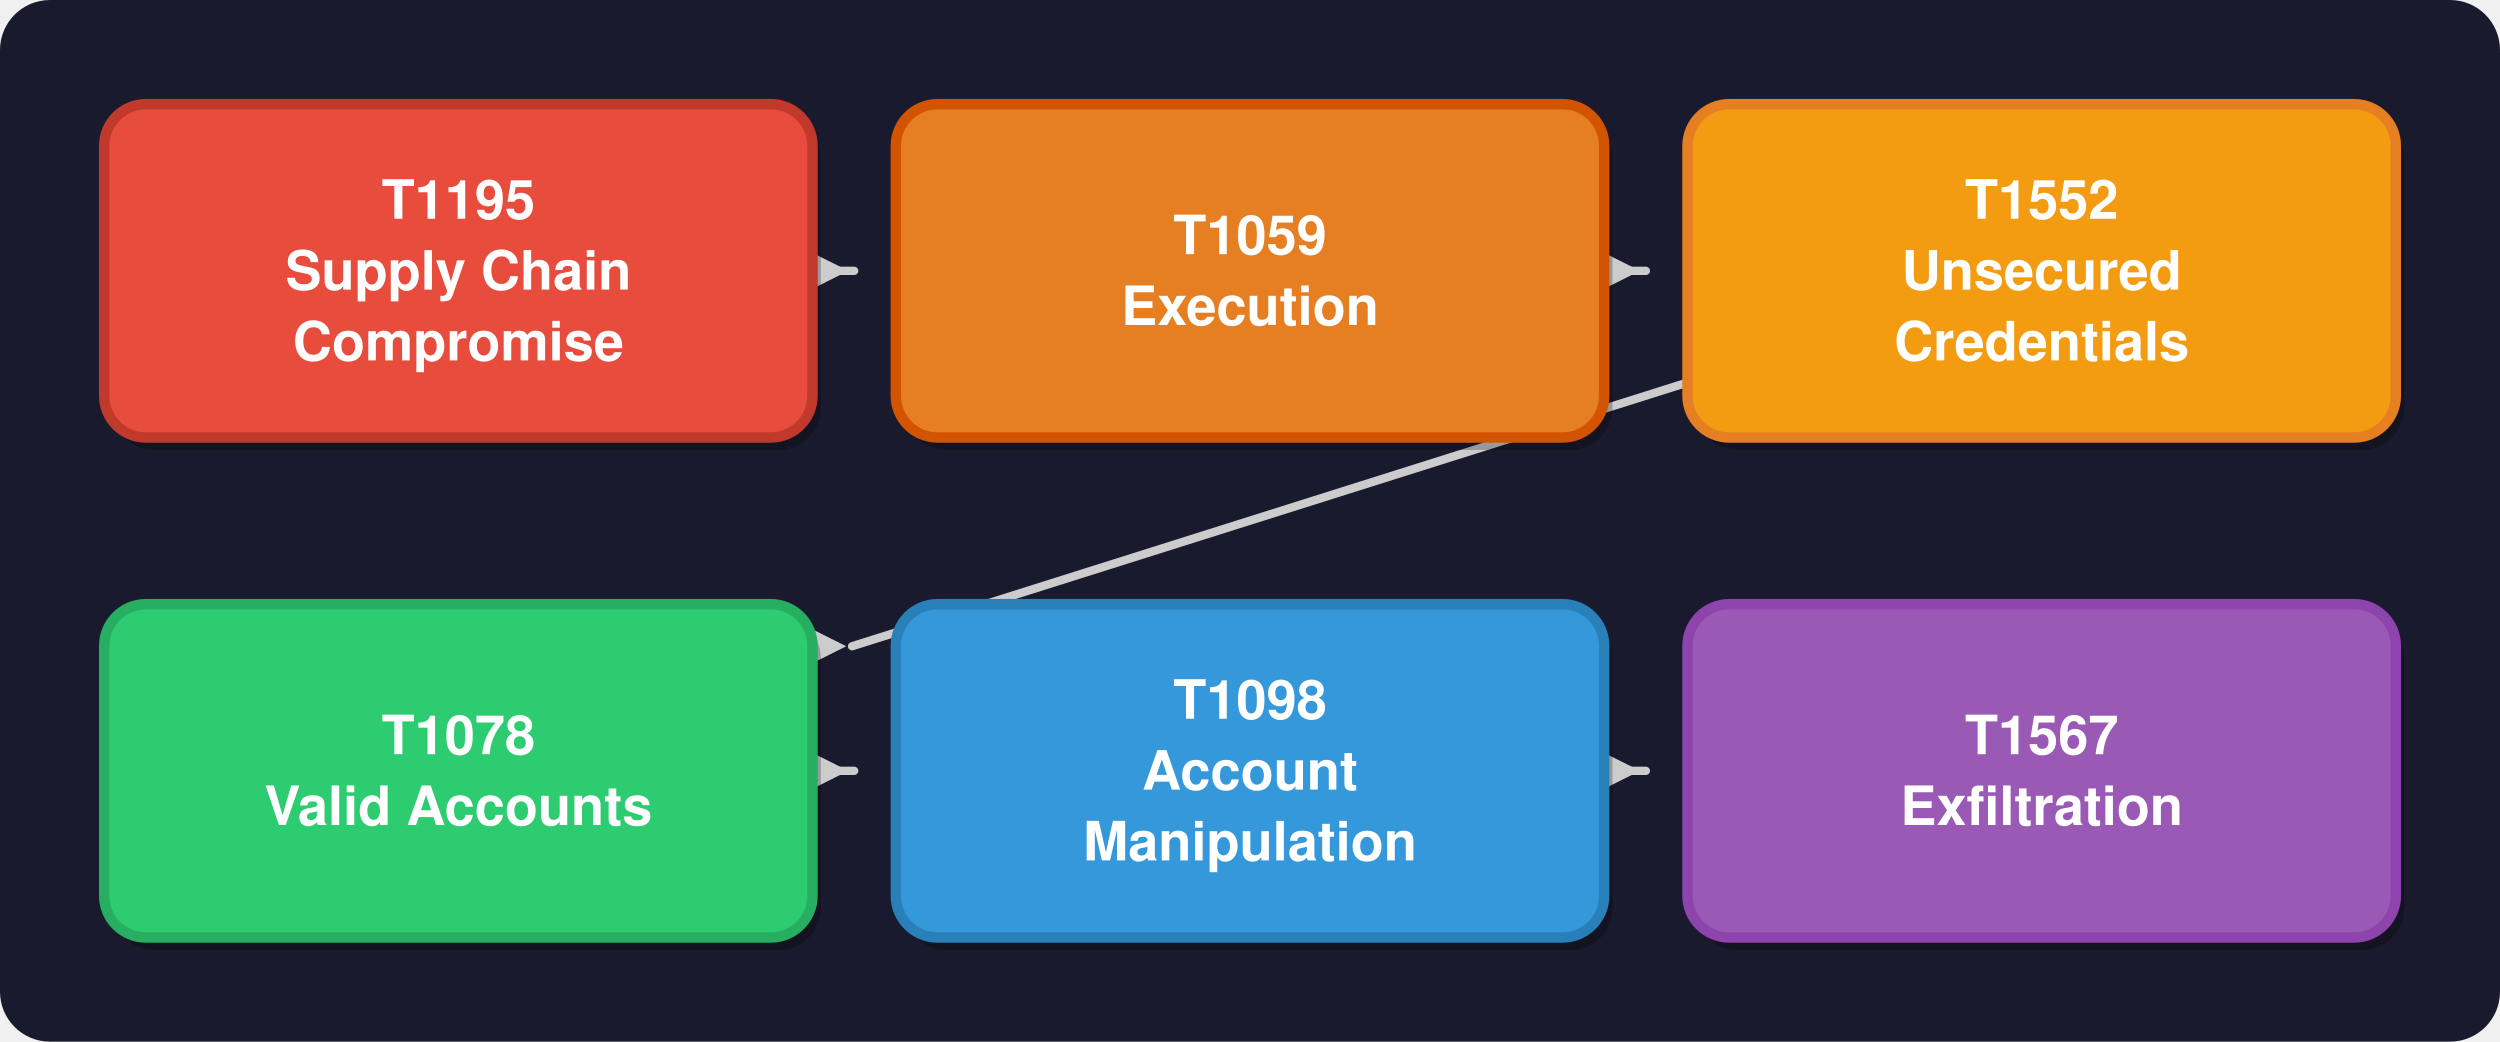
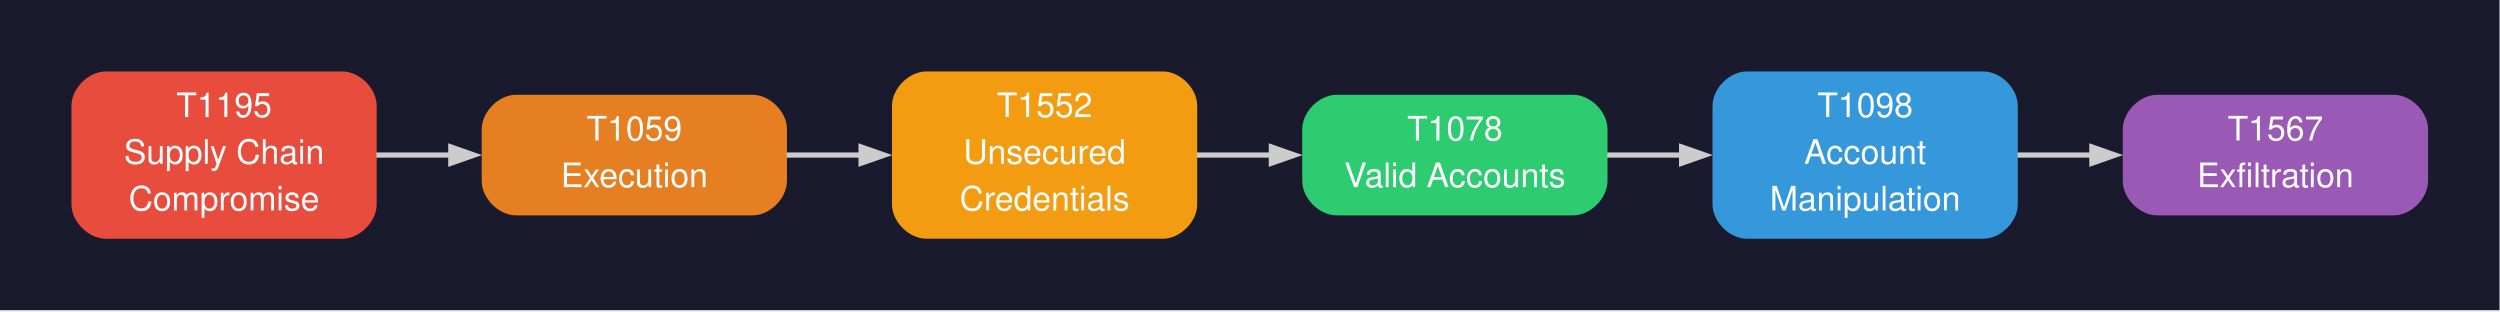
- <svg xmlns="http://www.w3.org/2000/svg" version="1.1" width="600" height="250" viewBox="-5 -5 600 250">
-   <defs>
-     <marker id="ahcccccc" viewBox="0 0 10 10" refX="9" refY="5" markerWidth="7" markerHeight="7" orient="auto-start-auto">
-       <path d="M 0 1 L 8 5 L 0 9 z" fill="#cccccc" />
-     </marker>
-   </defs>
-   <rect x="-5" y="-5" width="600" height="250" fill="#1a1a2e" rx="12" ry="12" />
-   <line x1="190.0" y1="60.0" x2="200.0" y2="60.0" stroke="#cccccc" stroke-width="2" stroke-linecap="round" marker-end="url(#ahcccccc)" />
-   <line x1="380.0" y1="60.0" x2="390.0" y2="60.0" stroke="#cccccc" stroke-width="2" stroke-linecap="round" marker-end="url(#ahcccccc)" />
-   <line x1="400.0" y1="86.8" x2="199.5" y2="150.1" stroke="#cccccc" stroke-width="2" stroke-linecap="round" marker-end="url(#ahcccccc)" />
-   <line x1="190.0" y1="180.0" x2="200.0" y2="180.0" stroke="#cccccc" stroke-width="2" stroke-linecap="round" marker-end="url(#ahcccccc)" />
-   <line x1="380.0" y1="180.0" x2="390.0" y2="180.0" stroke="#cccccc" stroke-width="2" stroke-linecap="round" marker-end="url(#ahcccccc)" />
-   <rect x="22" y="23" width="170" height="80" rx="10" ry="10" fill="black" fill-opacity="0.25" />
-   <rect x="20" y="20" width="170" height="80" rx="10" ry="10" fill="#e74c3c" stroke="#c0392b" stroke-width="2.5" />
-   <text x="105.0" y="47.5" text-anchor="middle" font-family="Segoe UI,Helvetica,Arial,sans-serif" font-size="13" font-weight="700" fill="#ffffff">T1195</text>
-   <text x="105.0" y="64.5" text-anchor="middle" font-family="Segoe UI,Helvetica,Arial,sans-serif" font-size="13" font-weight="700" fill="#ffffff">Supply Chain</text>
-   <text x="105.0" y="81.5" text-anchor="middle" font-family="Segoe UI,Helvetica,Arial,sans-serif" font-size="13" font-weight="700" fill="#ffffff">Compromise</text>
-   <rect x="212" y="23" width="170" height="80" rx="10" ry="10" fill="black" fill-opacity="0.25" />
-   <rect x="210" y="20" width="170" height="80" rx="10" ry="10" fill="#e67e22" stroke="#d35400" stroke-width="2.5" />
-   <text x="295.0" y="56.0" text-anchor="middle" font-family="Segoe UI,Helvetica,Arial,sans-serif" font-size="13" font-weight="700" fill="#ffffff">T1059</text>
-   <text x="295.0" y="73.0" text-anchor="middle" font-family="Segoe UI,Helvetica,Arial,sans-serif" font-size="13" font-weight="700" fill="#ffffff">Execution</text>
-   <rect x="402" y="23" width="170" height="80" rx="10" ry="10" fill="black" fill-opacity="0.25" />
-   <rect x="400" y="20" width="170" height="80" rx="10" ry="10" fill="#f39c12" stroke="#e67e22" stroke-width="2.5" />
-   <text x="485.0" y="47.5" text-anchor="middle" font-family="Segoe UI,Helvetica,Arial,sans-serif" font-size="13" font-weight="700" fill="#ffffff">T1552</text>
-   <text x="485.0" y="64.5" text-anchor="middle" font-family="Segoe UI,Helvetica,Arial,sans-serif" font-size="13" font-weight="700" fill="#ffffff">Unsecured</text>
-   <text x="485.0" y="81.5" text-anchor="middle" font-family="Segoe UI,Helvetica,Arial,sans-serif" font-size="13" font-weight="700" fill="#ffffff">Credentials</text>
-   <rect x="22" y="143" width="170" height="80" rx="10" ry="10" fill="black" fill-opacity="0.25" />
-   <rect x="20" y="140" width="170" height="80" rx="10" ry="10" fill="#2ecc71" stroke="#27ae60" stroke-width="2.5" />
-   <text x="105.0" y="176.0" text-anchor="middle" font-family="Segoe UI,Helvetica,Arial,sans-serif" font-size="13" font-weight="700" fill="#ffffff">T1078</text>
-   <text x="105.0" y="193.0" text-anchor="middle" font-family="Segoe UI,Helvetica,Arial,sans-serif" font-size="13" font-weight="700" fill="#ffffff">Valid Accounts</text>
-   <rect x="212" y="143" width="170" height="80" rx="10" ry="10" fill="black" fill-opacity="0.25" />
-   <rect x="210" y="140" width="170" height="80" rx="10" ry="10" fill="#3498db" stroke="#2980b9" stroke-width="2.5" />
-   <text x="295.0" y="167.5" text-anchor="middle" font-family="Segoe UI,Helvetica,Arial,sans-serif" font-size="13" font-weight="700" fill="#ffffff">T1098</text>
-   <text x="295.0" y="184.5" text-anchor="middle" font-family="Segoe UI,Helvetica,Arial,sans-serif" font-size="13" font-weight="700" fill="#ffffff">Account</text>
-   <text x="295.0" y="201.5" text-anchor="middle" font-family="Segoe UI,Helvetica,Arial,sans-serif" font-size="13" font-weight="700" fill="#ffffff">Manipulation</text>
-   <rect x="402" y="143" width="170" height="80" rx="10" ry="10" fill="black" fill-opacity="0.25" />
-   <rect x="400" y="140" width="170" height="80" rx="10" ry="10" fill="#9b59b6" stroke="#8e44ad" stroke-width="2.5" />
-   <text x="485.0" y="176.0" text-anchor="middle" font-family="Segoe UI,Helvetica,Arial,sans-serif" font-size="13" font-weight="700" fill="#ffffff">T1567</text>
-   <text x="485.0" y="193.0" text-anchor="middle" font-family="Segoe UI,Helvetica,Arial,sans-serif" font-size="13" font-weight="700" fill="#ffffff">Exfiltration</text>
+ <svg xmlns="http://www.w3.org/2000/svg" width="964pt" height="120pt" viewBox="0.00 0.00 964.00 120.00">
+   <g id="graph0" class="graph" transform="scale(1 1) rotate(0) translate(28.8 90.8)">
+     <polygon fill="#1a1a2e" stroke="none" points="-28.8,28.8 -28.8,-90.8 935,-90.8 935,28.8 -28.8,28.8" />
+     <g id="node1" class="node">
+       <path fill="#e74c3c" stroke="#e74c3c" stroke-width="2.5" d="M103.2,-62C103.2,-62 12,-62 12,-62 6,-62 0,-56 0,-50 0,-50 0,-12 0,-12 0,-6 6,0 12,0 12,0 103.2,0 103.2,0 109.2,0 115.2,-6 115.2,-12 115.2,-12 115.2,-50 115.2,-50 115.2,-56 109.2,-62 103.2,-62" />
+       <text xml:space="preserve" text-anchor="middle" x="57.6" y="-45.65" font-family="Segoe UI,Helvetica,Arial,sans-serif" font-size="13.00" fill="white">T1195</text>
+       <text xml:space="preserve" text-anchor="middle" x="57.6" y="-27.65" font-family="Segoe UI,Helvetica,Arial,sans-serif" font-size="13.00" fill="white">Supply Chain</text>
+       <text xml:space="preserve" text-anchor="middle" x="57.6" y="-9.65" font-family="Segoe UI,Helvetica,Arial,sans-serif" font-size="13.00" fill="white">Compromise</text>
+     </g>
+     <g id="node2" class="node">
+       <path fill="#e67e22" stroke="#e67e22" stroke-width="2.5" d="M261.4,-53C261.4,-53 170.2,-53 170.2,-53 164.2,-53 158.2,-47 158.2,-41 158.2,-41 158.2,-21 158.2,-21 158.2,-15 164.2,-9 170.2,-9 170.2,-9 261.4,-9 261.4,-9 267.4,-9 273.4,-15 273.4,-21 273.4,-21 273.4,-41 273.4,-41 273.4,-47 267.4,-53 261.4,-53" />
+       <text xml:space="preserve" text-anchor="middle" x="215.8" y="-36.65" font-family="Segoe UI,Helvetica,Arial,sans-serif" font-size="13.00" fill="white">T1059</text>
+       <text xml:space="preserve" text-anchor="middle" x="215.8" y="-18.65" font-family="Segoe UI,Helvetica,Arial,sans-serif" font-size="13.00" fill="white">Execution</text>
+     </g>
+     <g id="edge1" class="edge">
+       <path fill="none" stroke="#cccccc" stroke-width="2" d="M116.32,-31C125.67,-31 135.44,-31 145.03,-31" />
+       <polygon fill="#cccccc" stroke="#cccccc" stroke-width="2" points="145.03,-34.15 154.03,-31 145.03,-27.85 145.03,-34.15" />
+     </g>
+     <g id="node3" class="node">
+       <path fill="#f39c12" stroke="#f39c12" stroke-width="2.5" d="M419.6,-62C419.6,-62 328.4,-62 328.4,-62 322.4,-62 316.4,-56 316.4,-50 316.4,-50 316.4,-12 316.4,-12 316.4,-6 322.4,0 328.4,0 328.4,0 419.6,0 419.6,0 425.6,0 431.6,-6 431.6,-12 431.6,-12 431.6,-50 431.6,-50 431.6,-56 425.6,-62 419.6,-62" />
+       <text xml:space="preserve" text-anchor="middle" x="374" y="-45.65" font-family="Segoe UI,Helvetica,Arial,sans-serif" font-size="13.00" fill="white">T1552</text>
+       <text xml:space="preserve" text-anchor="middle" x="374" y="-27.65" font-family="Segoe UI,Helvetica,Arial,sans-serif" font-size="13.00" fill="white">Unsecured</text>
+       <text xml:space="preserve" text-anchor="middle" x="374" y="-9.65" font-family="Segoe UI,Helvetica,Arial,sans-serif" font-size="13.00" fill="white">Credentials</text>
+     </g>
+     <g id="edge2" class="edge">
+       <path fill="none" stroke="#cccccc" stroke-width="2" d="M274.52,-31C283.87,-31 293.64,-31 303.23,-31" />
+       <polygon fill="#cccccc" stroke="#cccccc" stroke-width="2" points="303.23,-34.15 312.23,-31 303.23,-27.85 303.23,-34.15" />
+     </g>
+     <g id="node4" class="node">
+       <path fill="#2ecc71" stroke="#2ecc71" stroke-width="2.5" d="M577.8,-53C577.8,-53 486.6,-53 486.6,-53 480.6,-53 474.6,-47 474.6,-41 474.6,-41 474.6,-21 474.6,-21 474.6,-15 480.6,-9 486.6,-9 486.6,-9 577.8,-9 577.8,-9 583.8,-9 589.8,-15 589.8,-21 589.8,-21 589.8,-41 589.8,-41 589.8,-47 583.8,-53 577.8,-53" />
+       <text xml:space="preserve" text-anchor="middle" x="532.2" y="-36.65" font-family="Segoe UI,Helvetica,Arial,sans-serif" font-size="13.00" fill="white">T1078</text>
+       <text xml:space="preserve" text-anchor="middle" x="532.2" y="-18.65" font-family="Segoe UI,Helvetica,Arial,sans-serif" font-size="13.00" fill="white">Valid Accounts</text>
+     </g>
+     <g id="edge3" class="edge">
+       <path fill="none" stroke="#cccccc" stroke-width="2" d="M432.72,-31C442.07,-31 451.84,-31 461.43,-31" />
+       <polygon fill="#cccccc" stroke="#cccccc" stroke-width="2" points="461.43,-34.15 470.43,-31 461.43,-27.85 461.43,-34.15" />
+     </g>
+     <g id="node5" class="node">
+       <path fill="#3498db" stroke="#3498db" stroke-width="2.5" d="M736,-62C736,-62 644.8,-62 644.8,-62 638.8,-62 632.8,-56 632.8,-50 632.8,-50 632.8,-12 632.8,-12 632.8,-6 638.8,0 644.8,0 644.8,0 736,0 736,0 742,0 748,-6 748,-12 748,-12 748,-50 748,-50 748,-56 742,-62 736,-62" />
+       <text xml:space="preserve" text-anchor="middle" x="690.4" y="-45.65" font-family="Segoe UI,Helvetica,Arial,sans-serif" font-size="13.00" fill="white">T1098</text>
+       <text xml:space="preserve" text-anchor="middle" x="690.4" y="-27.65" font-family="Segoe UI,Helvetica,Arial,sans-serif" font-size="13.00" fill="white">Account</text>
+       <text xml:space="preserve" text-anchor="middle" x="690.4" y="-9.65" font-family="Segoe UI,Helvetica,Arial,sans-serif" font-size="13.00" fill="white">Manipulation</text>
+     </g>
+     <g id="edge4" class="edge">
+       <path fill="none" stroke="#cccccc" stroke-width="2" d="M590.92,-31C600.27,-31 610.04,-31 619.63,-31" />
+       <polygon fill="#cccccc" stroke="#cccccc" stroke-width="2" points="619.63,-34.15 628.63,-31 619.63,-27.85 619.63,-34.15" />
+     </g>
+     <g id="node6" class="node">
+       <path fill="#9b59b6" stroke="#9b59b6" stroke-width="2.5" d="M894.2,-53C894.2,-53 803,-53 803,-53 797,-53 791,-47 791,-41 791,-41 791,-21 791,-21 791,-15 797,-9 803,-9 803,-9 894.2,-9 894.2,-9 900.2,-9 906.2,-15 906.2,-21 906.2,-21 906.2,-41 906.2,-41 906.2,-47 900.2,-53 894.2,-53" />
+       <text xml:space="preserve" text-anchor="middle" x="848.6" y="-36.65" font-family="Segoe UI,Helvetica,Arial,sans-serif" font-size="13.00" fill="white">T1567</text>
+       <text xml:space="preserve" text-anchor="middle" x="848.6" y="-18.65" font-family="Segoe UI,Helvetica,Arial,sans-serif" font-size="13.00" fill="white">Exfiltration</text>
+     </g>
+     <g id="edge5" class="edge">
+       <path fill="none" stroke="#cccccc" stroke-width="2" d="M749.12,-31C758.47,-31 768.24,-31 777.83,-31" />
+       <polygon fill="#cccccc" stroke="#cccccc" stroke-width="2" points="777.83,-34.15 786.83,-31 777.83,-27.85 777.83,-34.15" />
+     </g>
+   </g>
</svg>
